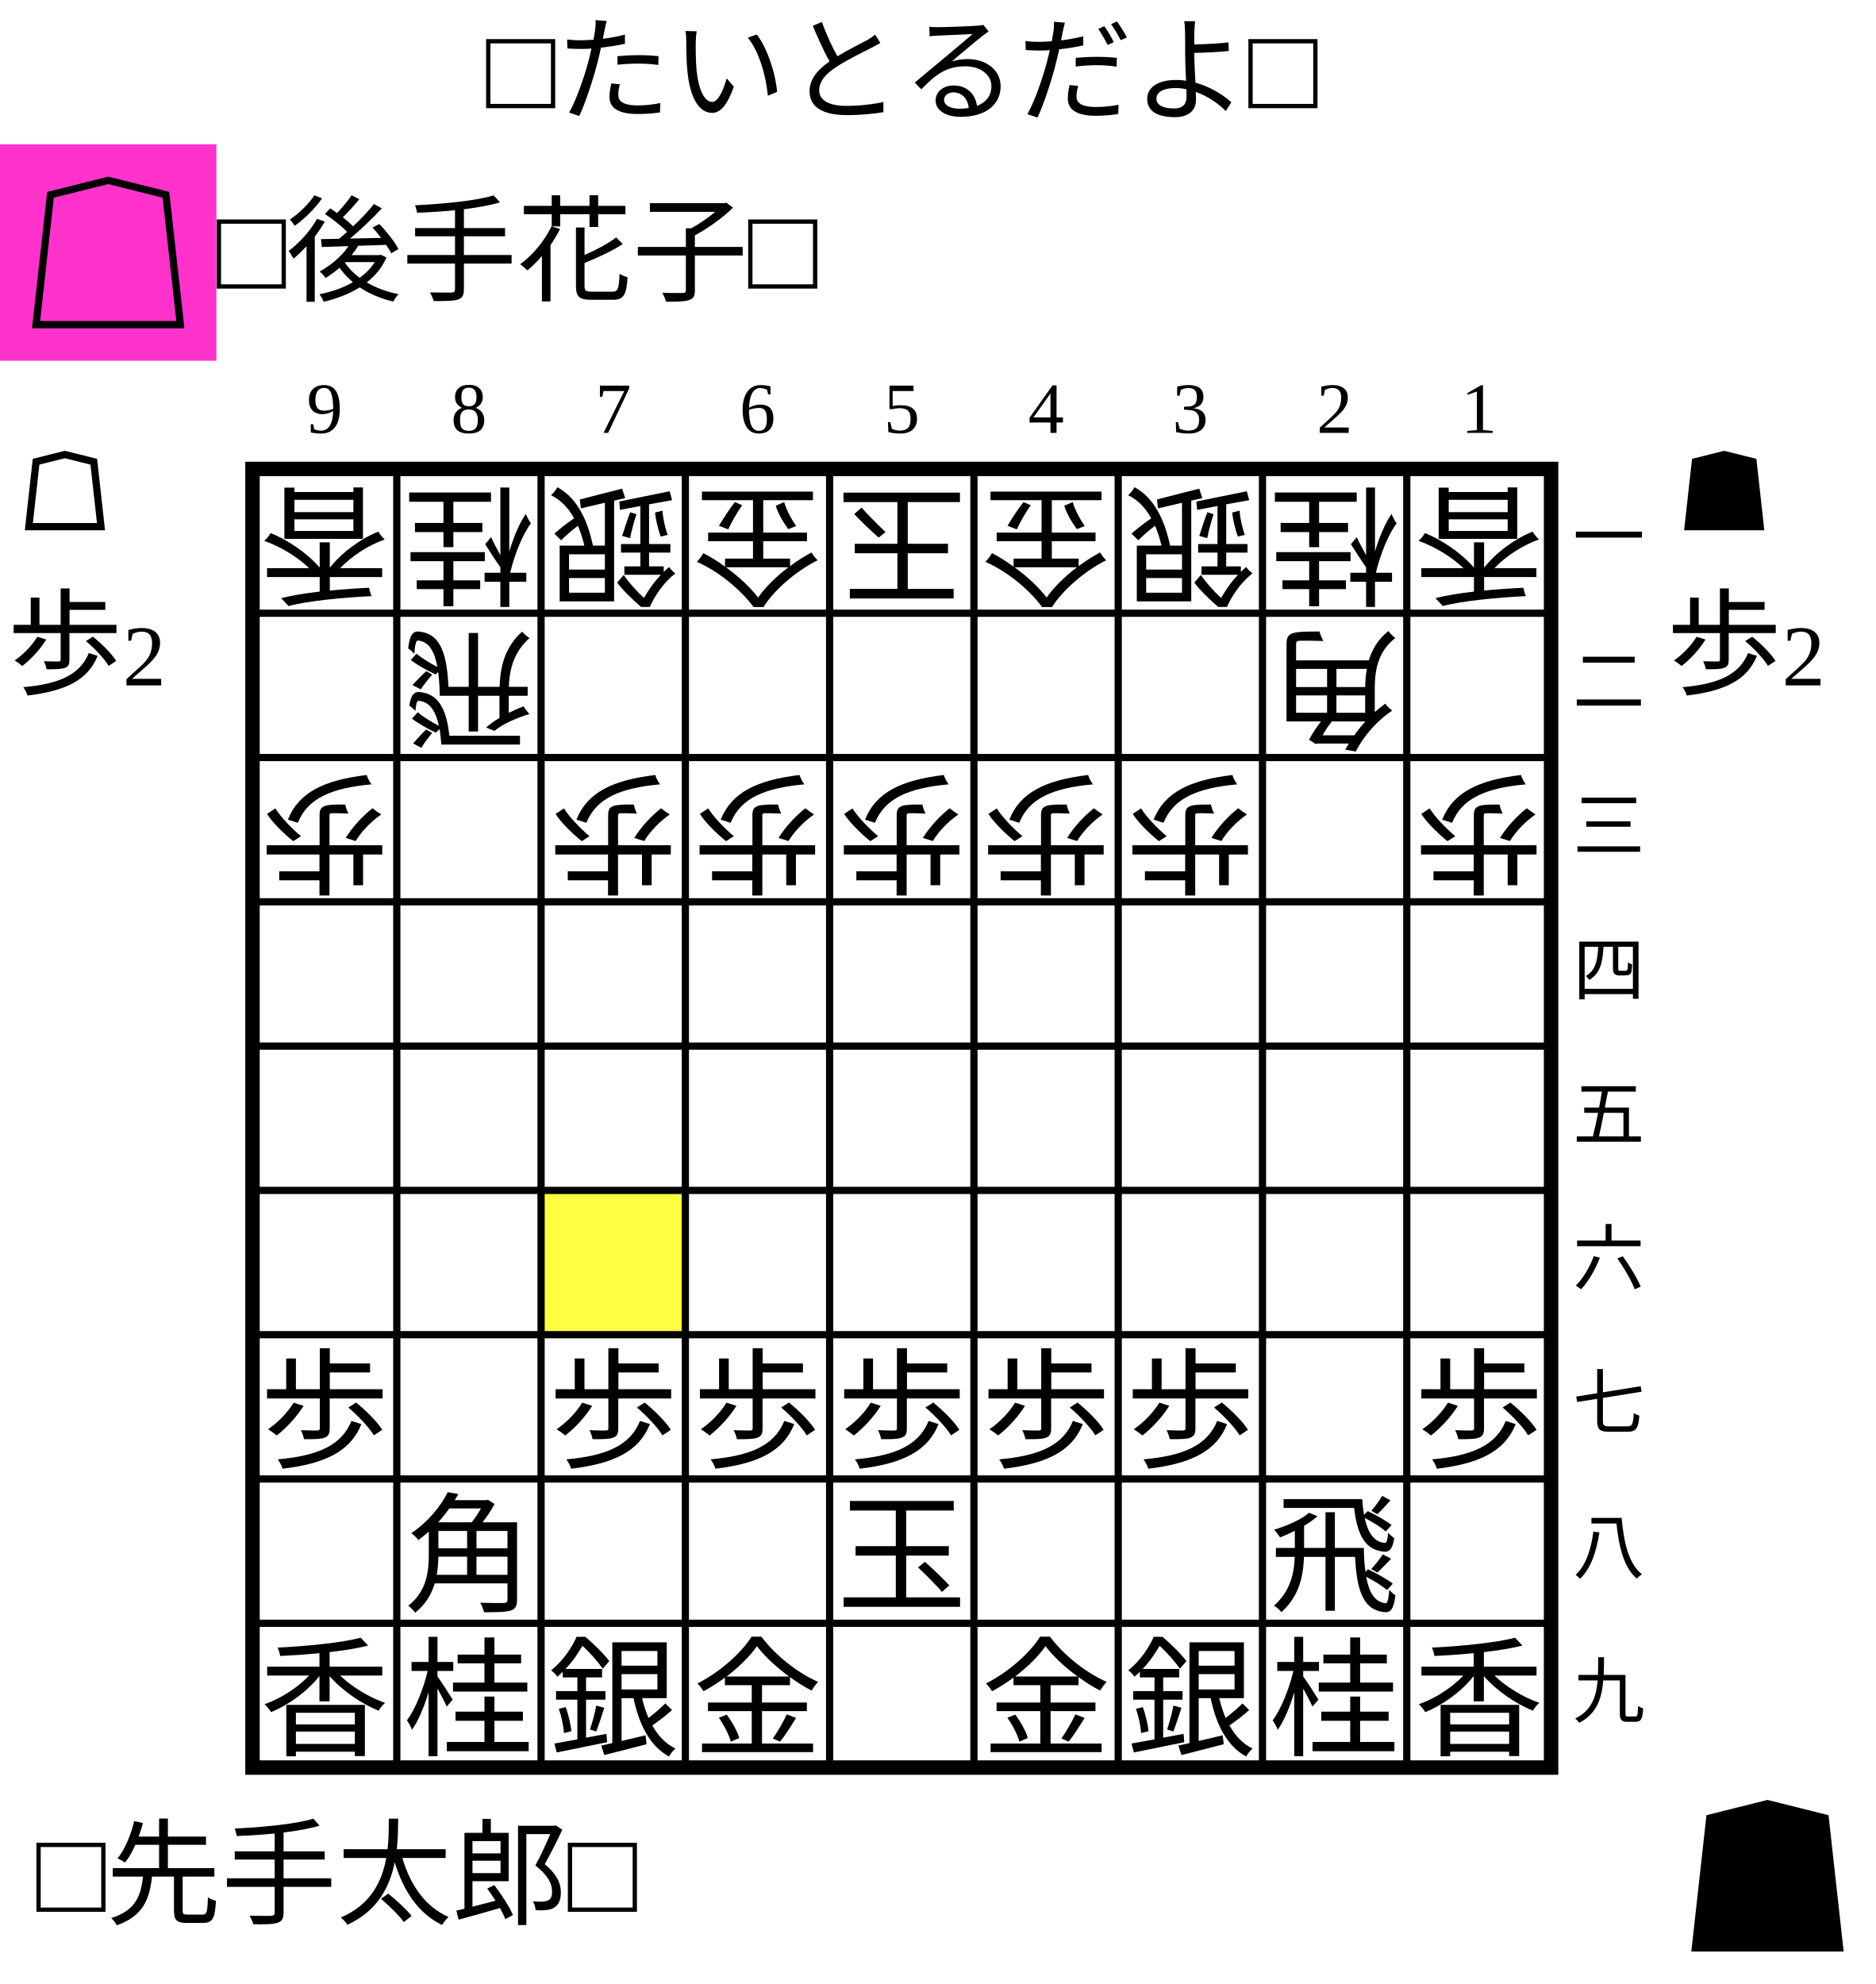
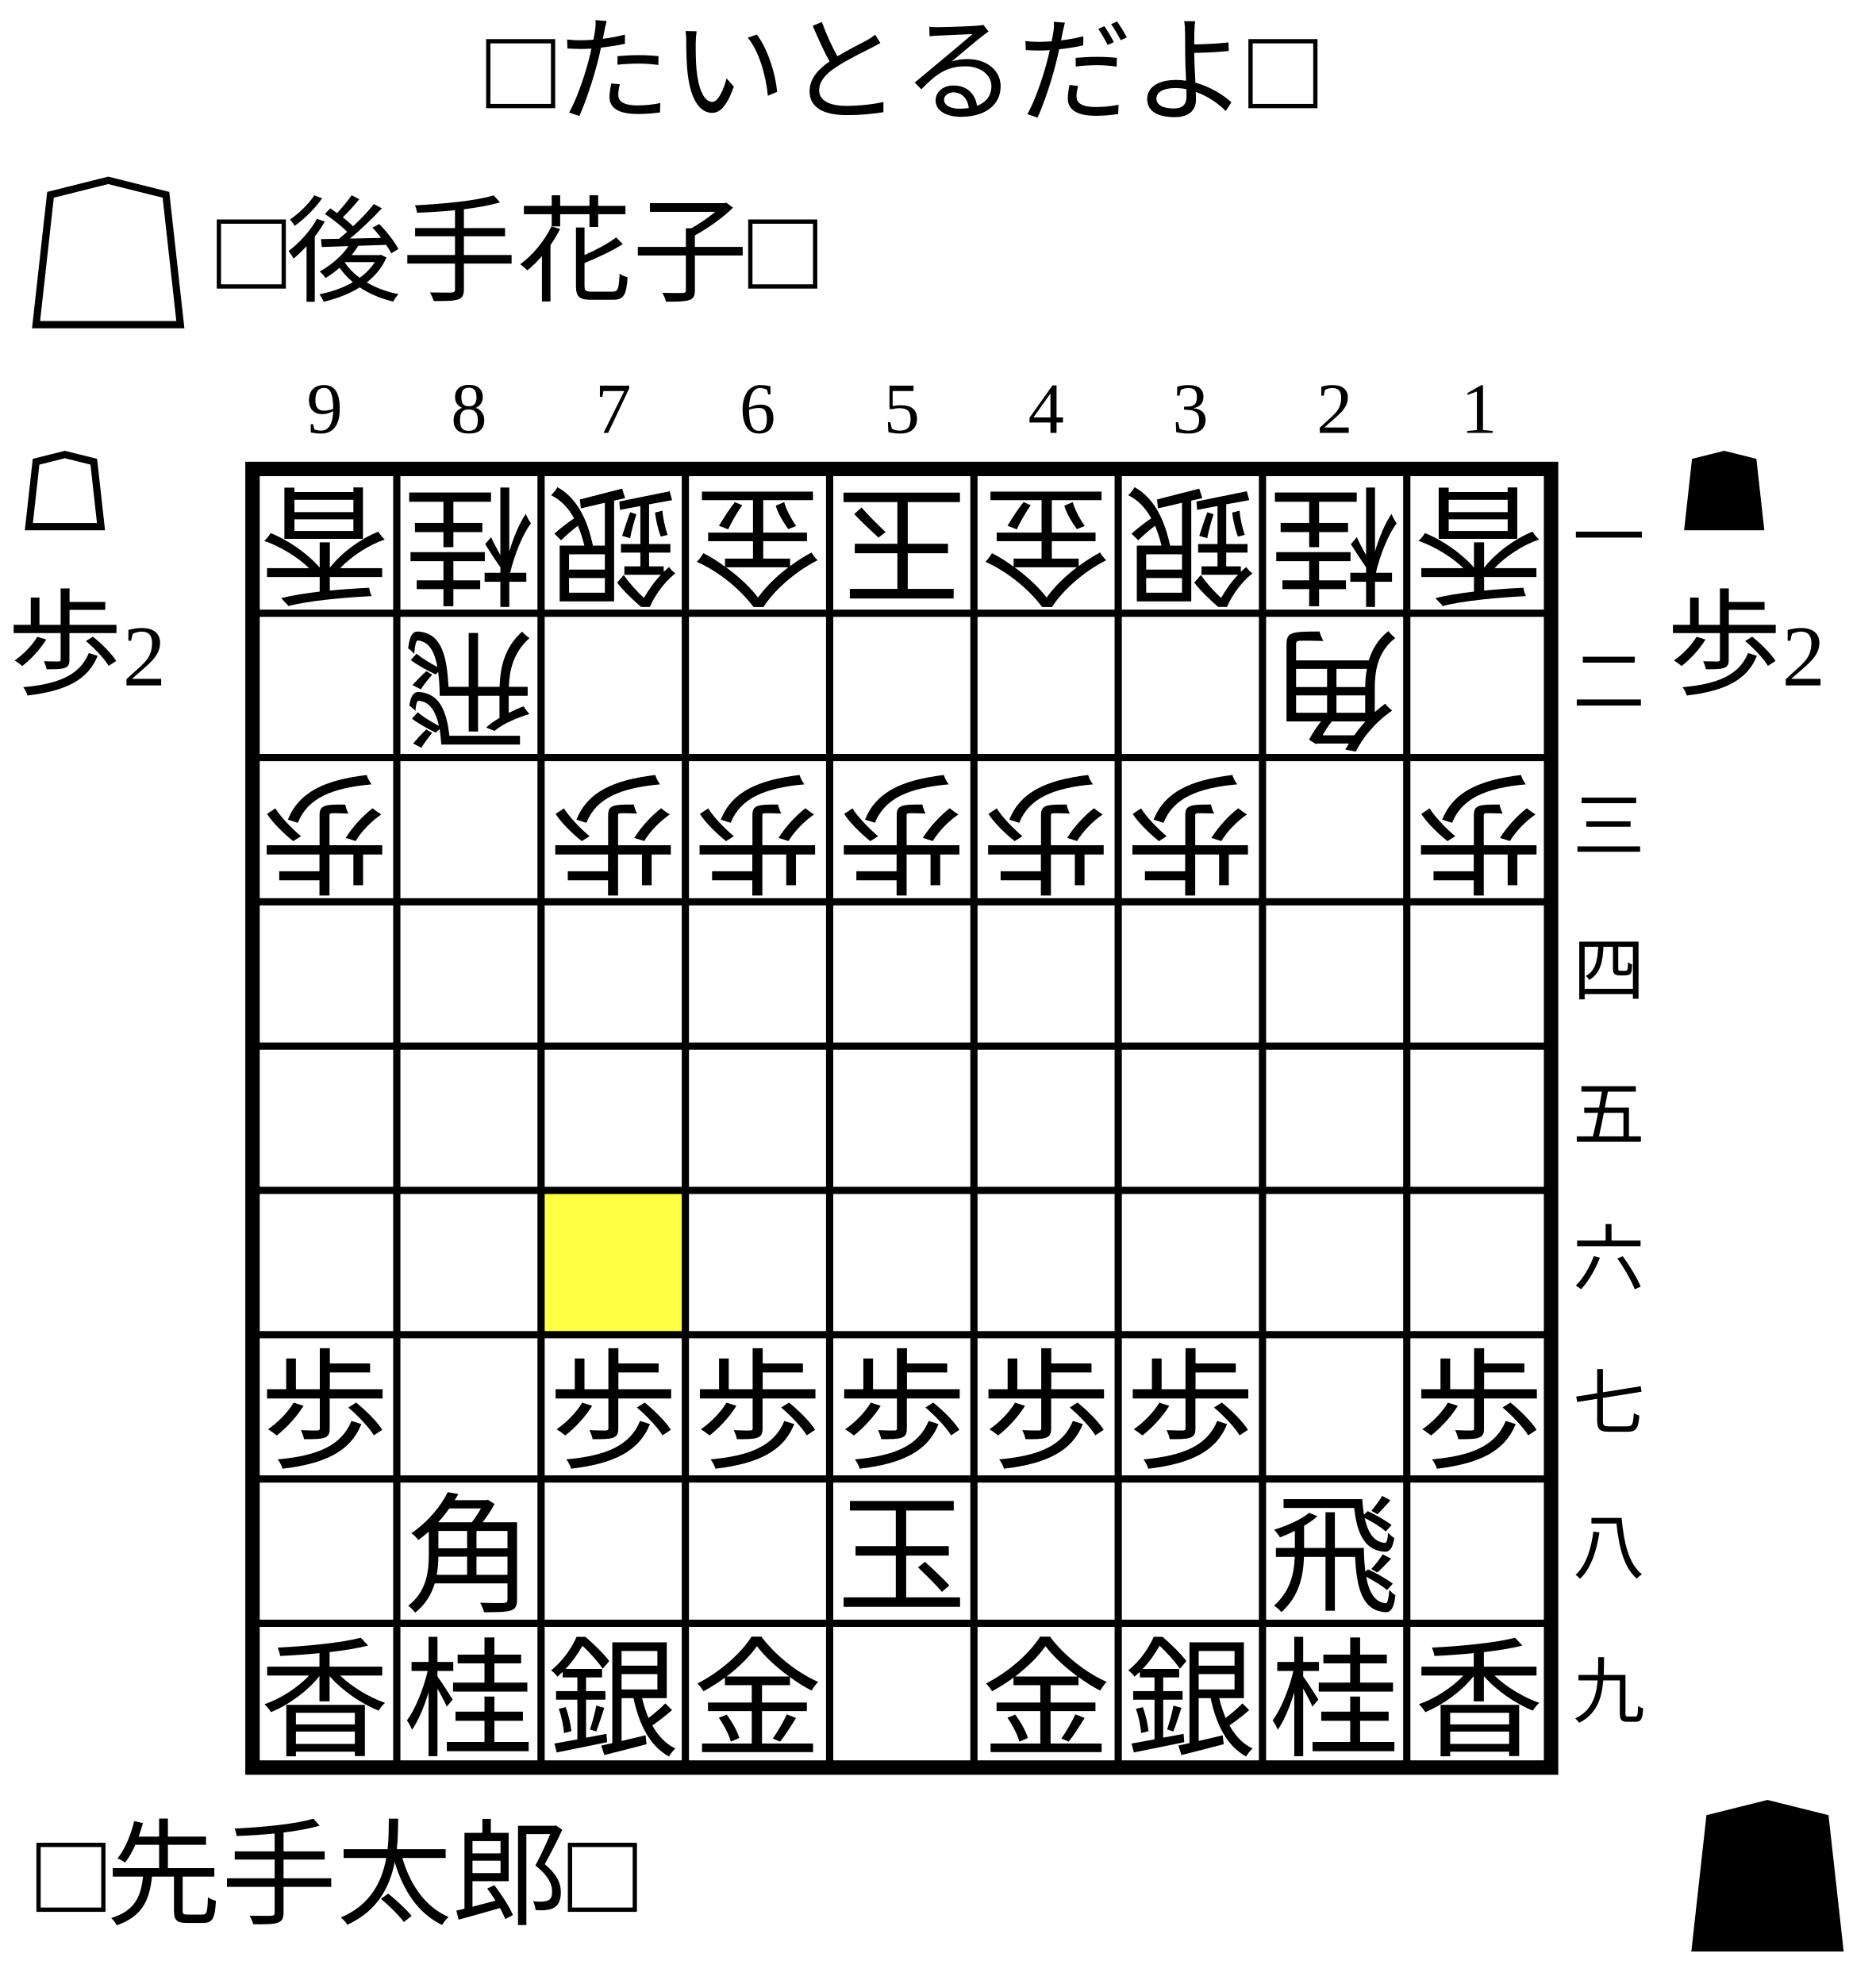
<svg xmlns="http://www.w3.org/2000/svg" width="260" height="275" viewBox="0 0 260 275" version="1.1">
  <g>
    <g id="title">
      <text x="125" y="15" font-size="16px" text-anchor="middle" width="260px" text-overflow="ellipsis">□たいとるだよ□</text>
-     </g>
-     <g id="teban" transform="translate(0,20)">
-       <rect x="0" y="0" width="30" height="30" fill="#F3C" stroke="none" />
    </g>
    <g id="gname" transform="translate(5,25)">
      <polygon points="10,0 18,2 20,20 0,20 2,2" fill="none" stroke="black" stroke-width="1" />
      <text x="25" y="15" font-size="16px" text-anchor="left" width="230px" text-overflow="ellipsis">□後手花子□</text>
    </g>
    <g id="sname" transform="translate(5,250)">
      <g transform="translate(230,0)">
        <polygon points="10,0 18,2 20,20 0,20 2,2" fill="black" stroke="black" stroke-width="1" />
      </g>
      <text x="0" y="15" font-size="16px" text-anchor="left" width="230px" text-overflow="ellipsis">□先手太郎□</text>
    </g>
    <g id="gtegoma" transform="translate(5,75)">
      <g transform="translate(4,-7)">
        <polygon points="0,-5 4,-4 5,5 -5,5 -4,-4" fill="none" stroke="black" />
      </g>
      <g transform="translate(4,20)">
        <text x="0" y="0" font-size="16px" text-anchor="middle">歩</text>
        <text x="8" y="0" font-size="12px" text-anchor="left">2</text>
      </g>
    </g>
    <g id="stegoma" transform="translate(235,75)">
      <g transform="translate(4,-7)">
        <polygon points="0,-5 4,-4 5,5 -5,5 -4,-4" fill="black" stroke="black" />
      </g>
      <g transform="translate(4,20)">
        <text x="0" y="0" font-size="16px" text-anchor="middle">歩</text>
        <text x="8" y="0" font-size="12px" text-anchor="left">2</text>
      </g>
    </g>
    <g id="board" transform="translate(35,65)">
      <rect x="40" y="100" width="20" height="20" fill="#FF4" />
      <g id="ban">
        <rect x="0" y="0" width="180" height="180" fill="none" stroke="black" stroke-width="2" />
        <rect x="0" y="20" width="180" height="20" fill="none" stroke="black" stroke-width="1" />
        <rect x="0" y="60" width="180" height="20" fill="none" stroke="black" stroke-width="1" />
        <rect x="0" y="100" width="180" height="20" fill="none" stroke="black" stroke-width="1" />
        <rect x="0" y="140" width="180" height="20" fill="none" stroke="black" stroke-width="1" />
        <rect x="20" y="0" width="20" height="180" fill="none" stroke="black" stroke-width="1" />
        <rect x="60" y="0" width="20" height="180" fill="none" stroke="black" stroke-width="1" />
        <rect x="100" y="0" width="20" height="180" fill="none" stroke="black" stroke-width="1" />
        <rect x="140" y="0" width="20" height="180" fill="none" stroke="black" stroke-width="1" />
        <g transform="translate(0,-5)">
          <text x="10" y="0" font-size="10px" text-anchor="middle">9</text>
          <text x="30" y="0" font-size="10px" text-anchor="middle">8</text>
          <text x="50" y="0" font-size="10px" text-anchor="middle">7</text>
          <text x="70" y="0" font-size="10px" text-anchor="middle">6</text>
          <text x="90" y="0" font-size="10px" text-anchor="middle">5</text>
          <text x="110" y="0" font-size="10px" text-anchor="middle">4</text>
          <text x="130" y="0" font-size="10px" text-anchor="middle">3</text>
          <text x="150" y="0" font-size="10px" text-anchor="middle">2</text>
          <text x="170" y="0" font-size="10px" text-anchor="middle">1</text>
        </g>
        <g transform="translate(183,0)">
          <text x="0" y="13" font-size="10px" text-anchor="left">一</text>
          <text x="0" y="33" font-size="10px" text-anchor="left">二</text>
          <text x="0" y="53" font-size="10px" text-anchor="left">三</text>
          <text x="0" y="73" font-size="10px" text-anchor="left">四</text>
          <text x="0" y="93" font-size="10px" text-anchor="left">五</text>
          <text x="0" y="113" font-size="10px" text-anchor="left">六</text>
          <text x="0" y="133" font-size="10px" text-anchor="left">七</text>
          <text x="0" y="153" font-size="10px" text-anchor="left">八</text>
          <text x="0" y="173" font-size="10px" text-anchor="left">九</text>
        </g>
      </g>
      <g transform="translate(0,0)">
        <g transform="translate(10,10) rotate(180)">
          <text x="0" y="6" font-size="18px" text-anchor="middle">香</text>
        </g>
      </g>
      <g transform="translate(20,0)">
        <g transform="translate(10,10) rotate(180)">
          <text x="0" y="6" font-size="18px" text-anchor="middle">桂</text>
        </g>
      </g>
      <g transform="translate(40,0)">
        <g transform="translate(10,10) rotate(180)">
          <text x="0" y="6" font-size="18px" text-anchor="middle">銀</text>
        </g>
      </g>
      <g transform="translate(60,0)">
        <g transform="translate(10,10) rotate(180)">
          <text x="0" y="6" font-size="18px" text-anchor="middle">金</text>
        </g>
      </g>
      <g transform="translate(80,0)">
        <g transform="translate(10,10) rotate(180)">
          <text x="0" y="6" font-size="18px" text-anchor="middle">玉</text>
        </g>
      </g>
      <g transform="translate(100,0)">
        <g transform="translate(10,10) rotate(180)">
          <text x="0" y="6" font-size="18px" text-anchor="middle">金</text>
        </g>
      </g>
      <g transform="translate(120,0)">
        <g transform="translate(10,10) rotate(180)">
          <text x="0" y="6" font-size="18px" text-anchor="middle">銀</text>
        </g>
      </g>
      <g transform="translate(140,0)">
        <g transform="translate(10,10) rotate(180)">
          <text x="0" y="6" font-size="18px" text-anchor="middle">桂</text>
        </g>
      </g>
      <g transform="translate(160,0)">
        <g transform="translate(10,10) rotate(180)">
          <text x="0" y="6" font-size="18px" text-anchor="middle">香</text>
        </g>
      </g>
      <g transform="translate(20,20)">
        <g transform="translate(10,10) rotate(180)">
          <text x="0" y="6" font-size="18px" text-anchor="middle">飛</text>
        </g>
      </g>
      <g transform="translate(140,20)">
        <g transform="translate(10,10) rotate(180)">
          <text x="0" y="6" font-size="18px" text-anchor="middle">角</text>
        </g>
      </g>
      <g transform="translate(0,40)">
        <g transform="translate(10,10) rotate(180)">
          <text x="0" y="6" font-size="18px" text-anchor="middle">歩</text>
        </g>
      </g>
      <g transform="translate(40,40)">
        <g transform="translate(10,10) rotate(180)">
          <text x="0" y="6" font-size="18px" text-anchor="middle">歩</text>
        </g>
      </g>
      <g transform="translate(60,40)">
        <g transform="translate(10,10) rotate(180)">
          <text x="0" y="6" font-size="18px" text-anchor="middle">歩</text>
        </g>
      </g>
      <g transform="translate(80,40)">
        <g transform="translate(10,10) rotate(180)">
          <text x="0" y="6" font-size="18px" text-anchor="middle">歩</text>
        </g>
      </g>
      <g transform="translate(100,40)">
        <g transform="translate(10,10) rotate(180)">
          <text x="0" y="6" font-size="18px" text-anchor="middle">歩</text>
        </g>
      </g>
      <g transform="translate(120,40)">
        <g transform="translate(10,10) rotate(180)">
          <text x="0" y="6" font-size="18px" text-anchor="middle">歩</text>
        </g>
      </g>
      <g transform="translate(160,40)">
        <g transform="translate(10,10) rotate(180)">
          <text x="0" y="6" font-size="18px" text-anchor="middle">歩</text>
        </g>
      </g>
      <g transform="translate(0,120)">
        <text x="10" y="17" font-size="18px" text-anchor="middle">歩</text>
      </g>
      <g transform="translate(40,120)">
        <text x="10" y="17" font-size="18px" text-anchor="middle">歩</text>
      </g>
      <g transform="translate(60,120)">
        <text x="10" y="17" font-size="18px" text-anchor="middle">歩</text>
      </g>
      <g transform="translate(80,120)">
        <text x="10" y="17" font-size="18px" text-anchor="middle">歩</text>
      </g>
      <g transform="translate(100,120)">
        <text x="10" y="17" font-size="18px" text-anchor="middle">歩</text>
      </g>
      <g transform="translate(120,120)">
        <text x="10" y="17" font-size="18px" text-anchor="middle">歩</text>
      </g>
      <g transform="translate(160,120)">
        <text x="10" y="17" font-size="18px" text-anchor="middle">歩</text>
      </g>
      <g transform="translate(20,140)">
        <text x="10" y="17" font-size="18px" text-anchor="middle">角</text>
      </g>
      <g transform="translate(80,140)">
        <text x="10" y="17" font-size="18px" text-anchor="middle">玉</text>
      </g>
      <g transform="translate(140,140)">
        <text x="10" y="17" font-size="18px" text-anchor="middle">飛</text>
      </g>
      <g transform="translate(0,160)">
        <text x="10" y="17" font-size="18px" text-anchor="middle">香</text>
      </g>
      <g transform="translate(20,160)">
        <text x="10" y="17" font-size="18px" text-anchor="middle">桂</text>
      </g>
      <g transform="translate(40,160)">
        <text x="10" y="17" font-size="18px" text-anchor="middle">銀</text>
      </g>
      <g transform="translate(60,160)">
        <text x="10" y="17" font-size="18px" text-anchor="middle">金</text>
      </g>
      <g transform="translate(100,160)">
        <text x="10" y="17" font-size="18px" text-anchor="middle">金</text>
      </g>
      <g transform="translate(120,160)">
        <text x="10" y="17" font-size="18px" text-anchor="middle">銀</text>
      </g>
      <g transform="translate(140,160)">
        <text x="10" y="17" font-size="18px" text-anchor="middle">桂</text>
      </g>
      <g transform="translate(160,160)">
        <text x="10" y="17" font-size="18px" text-anchor="middle">香</text>
      </g>
    </g>
  </g>
</svg>
